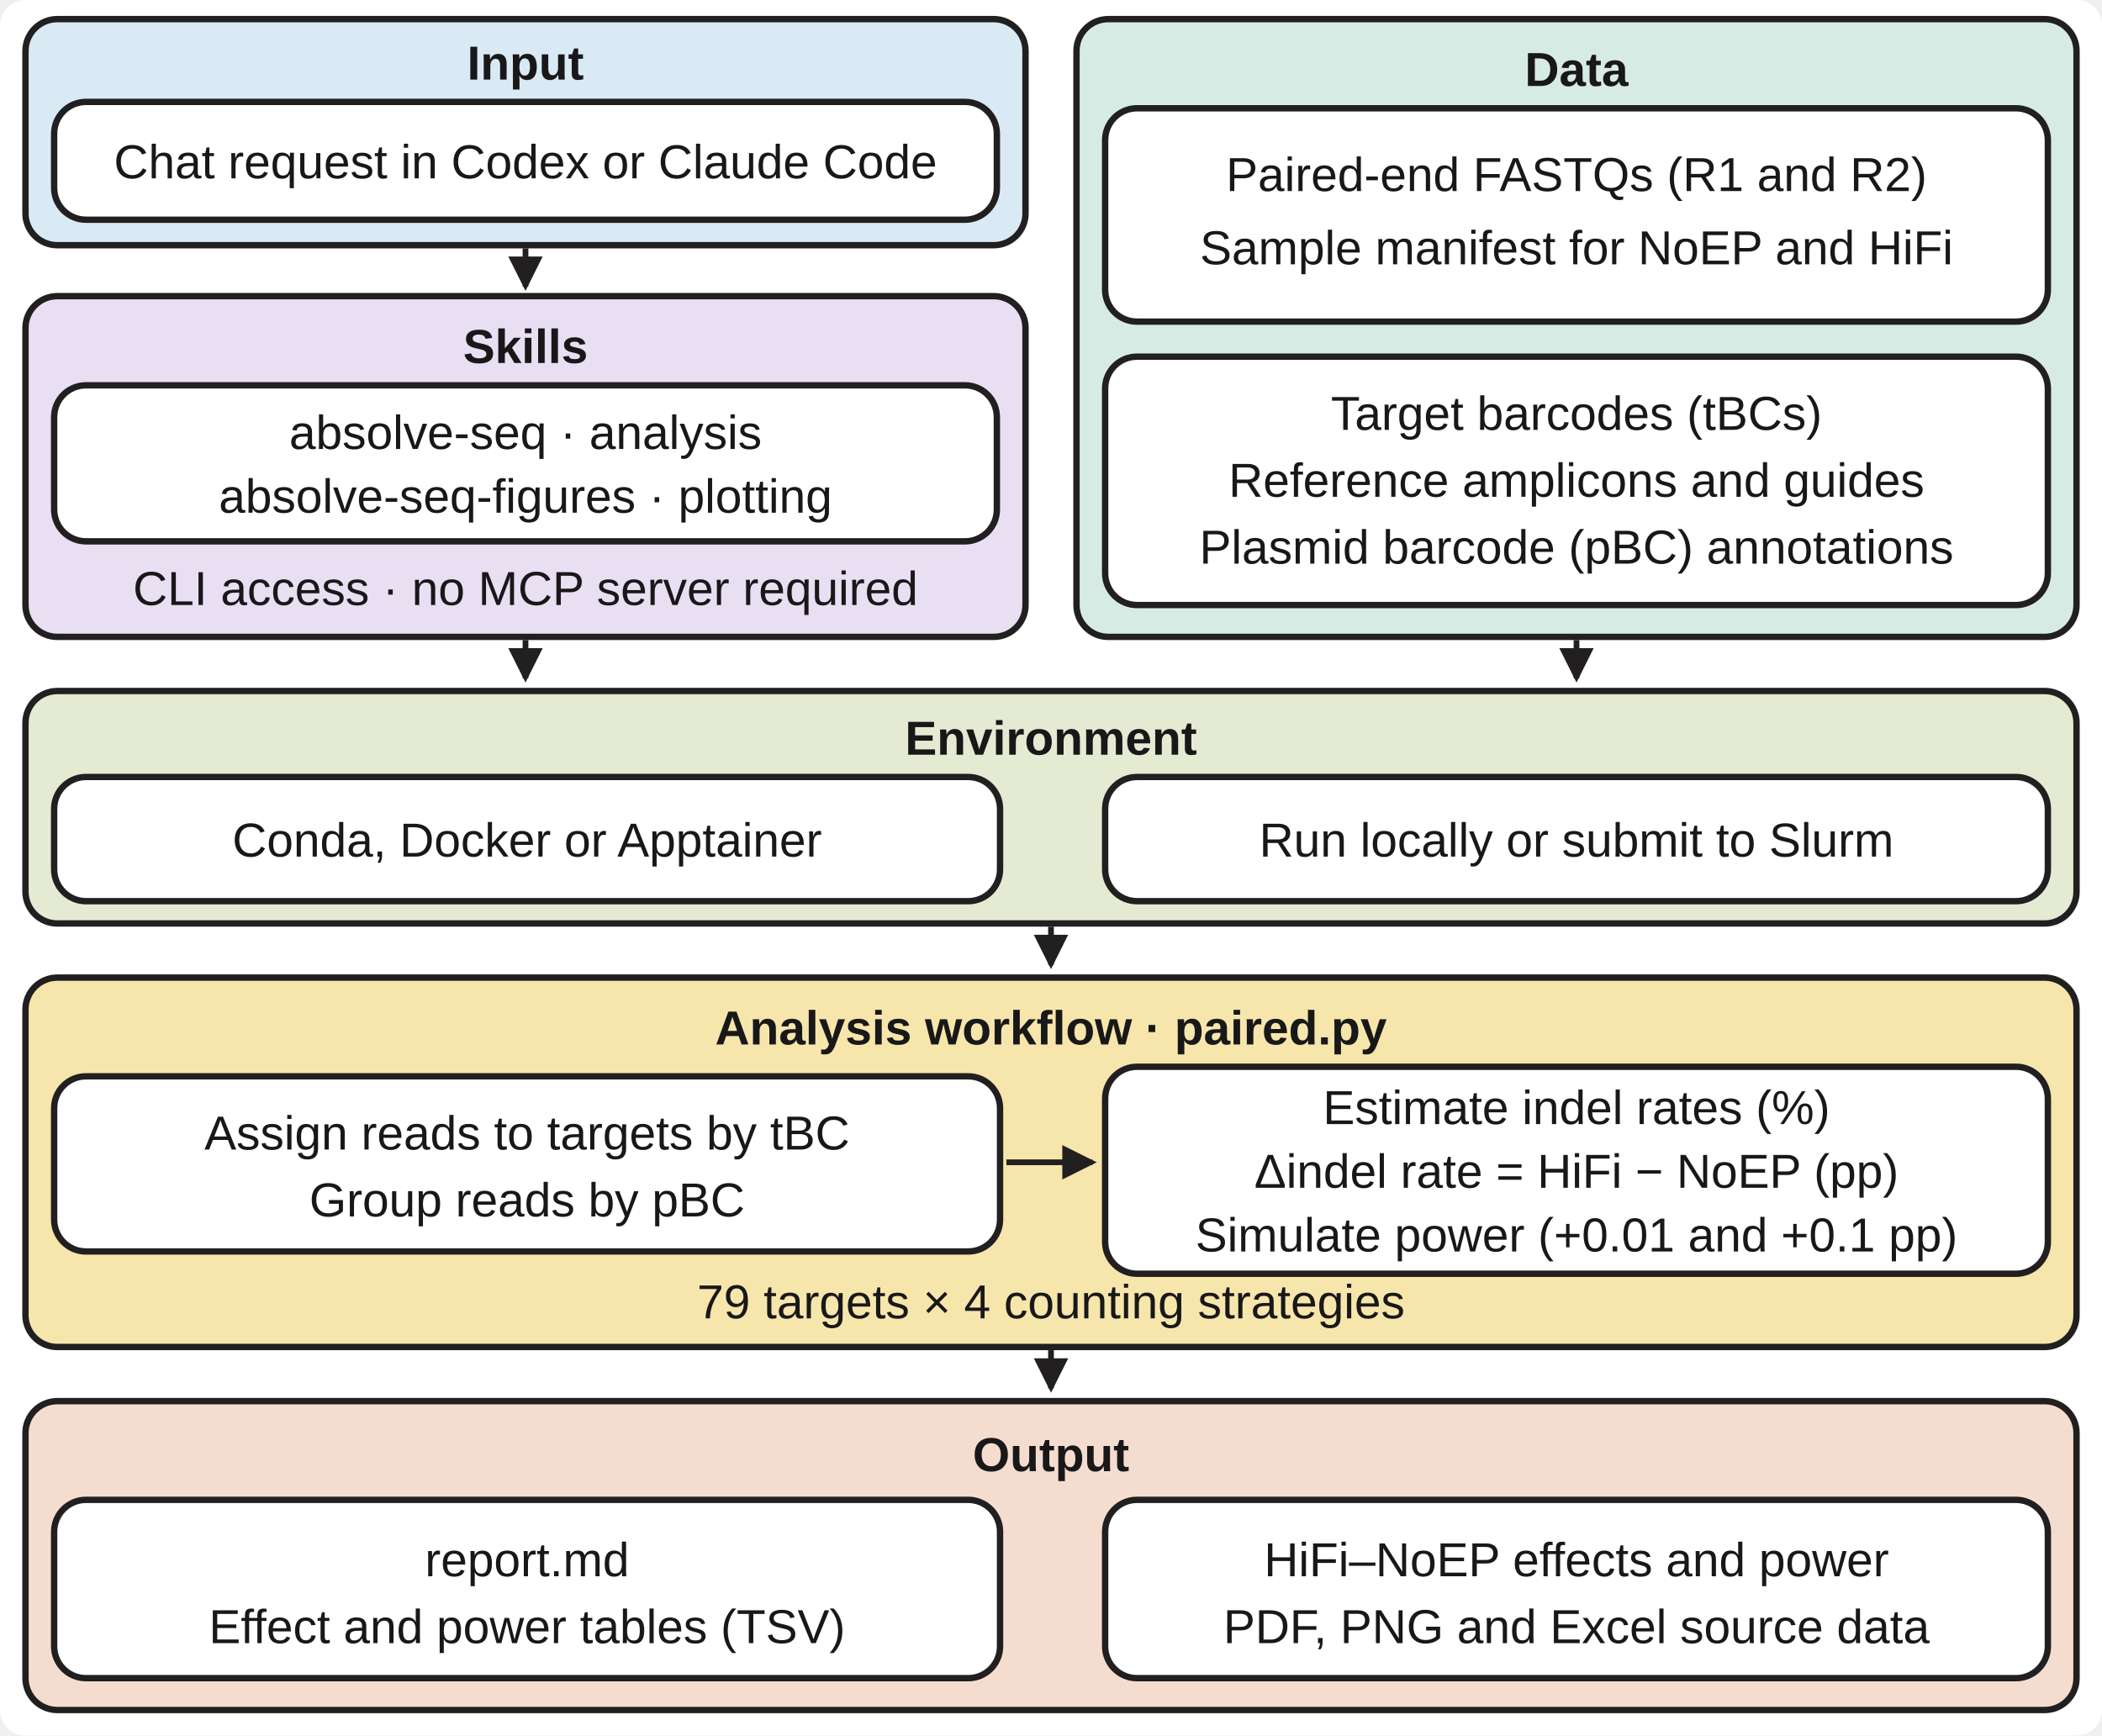
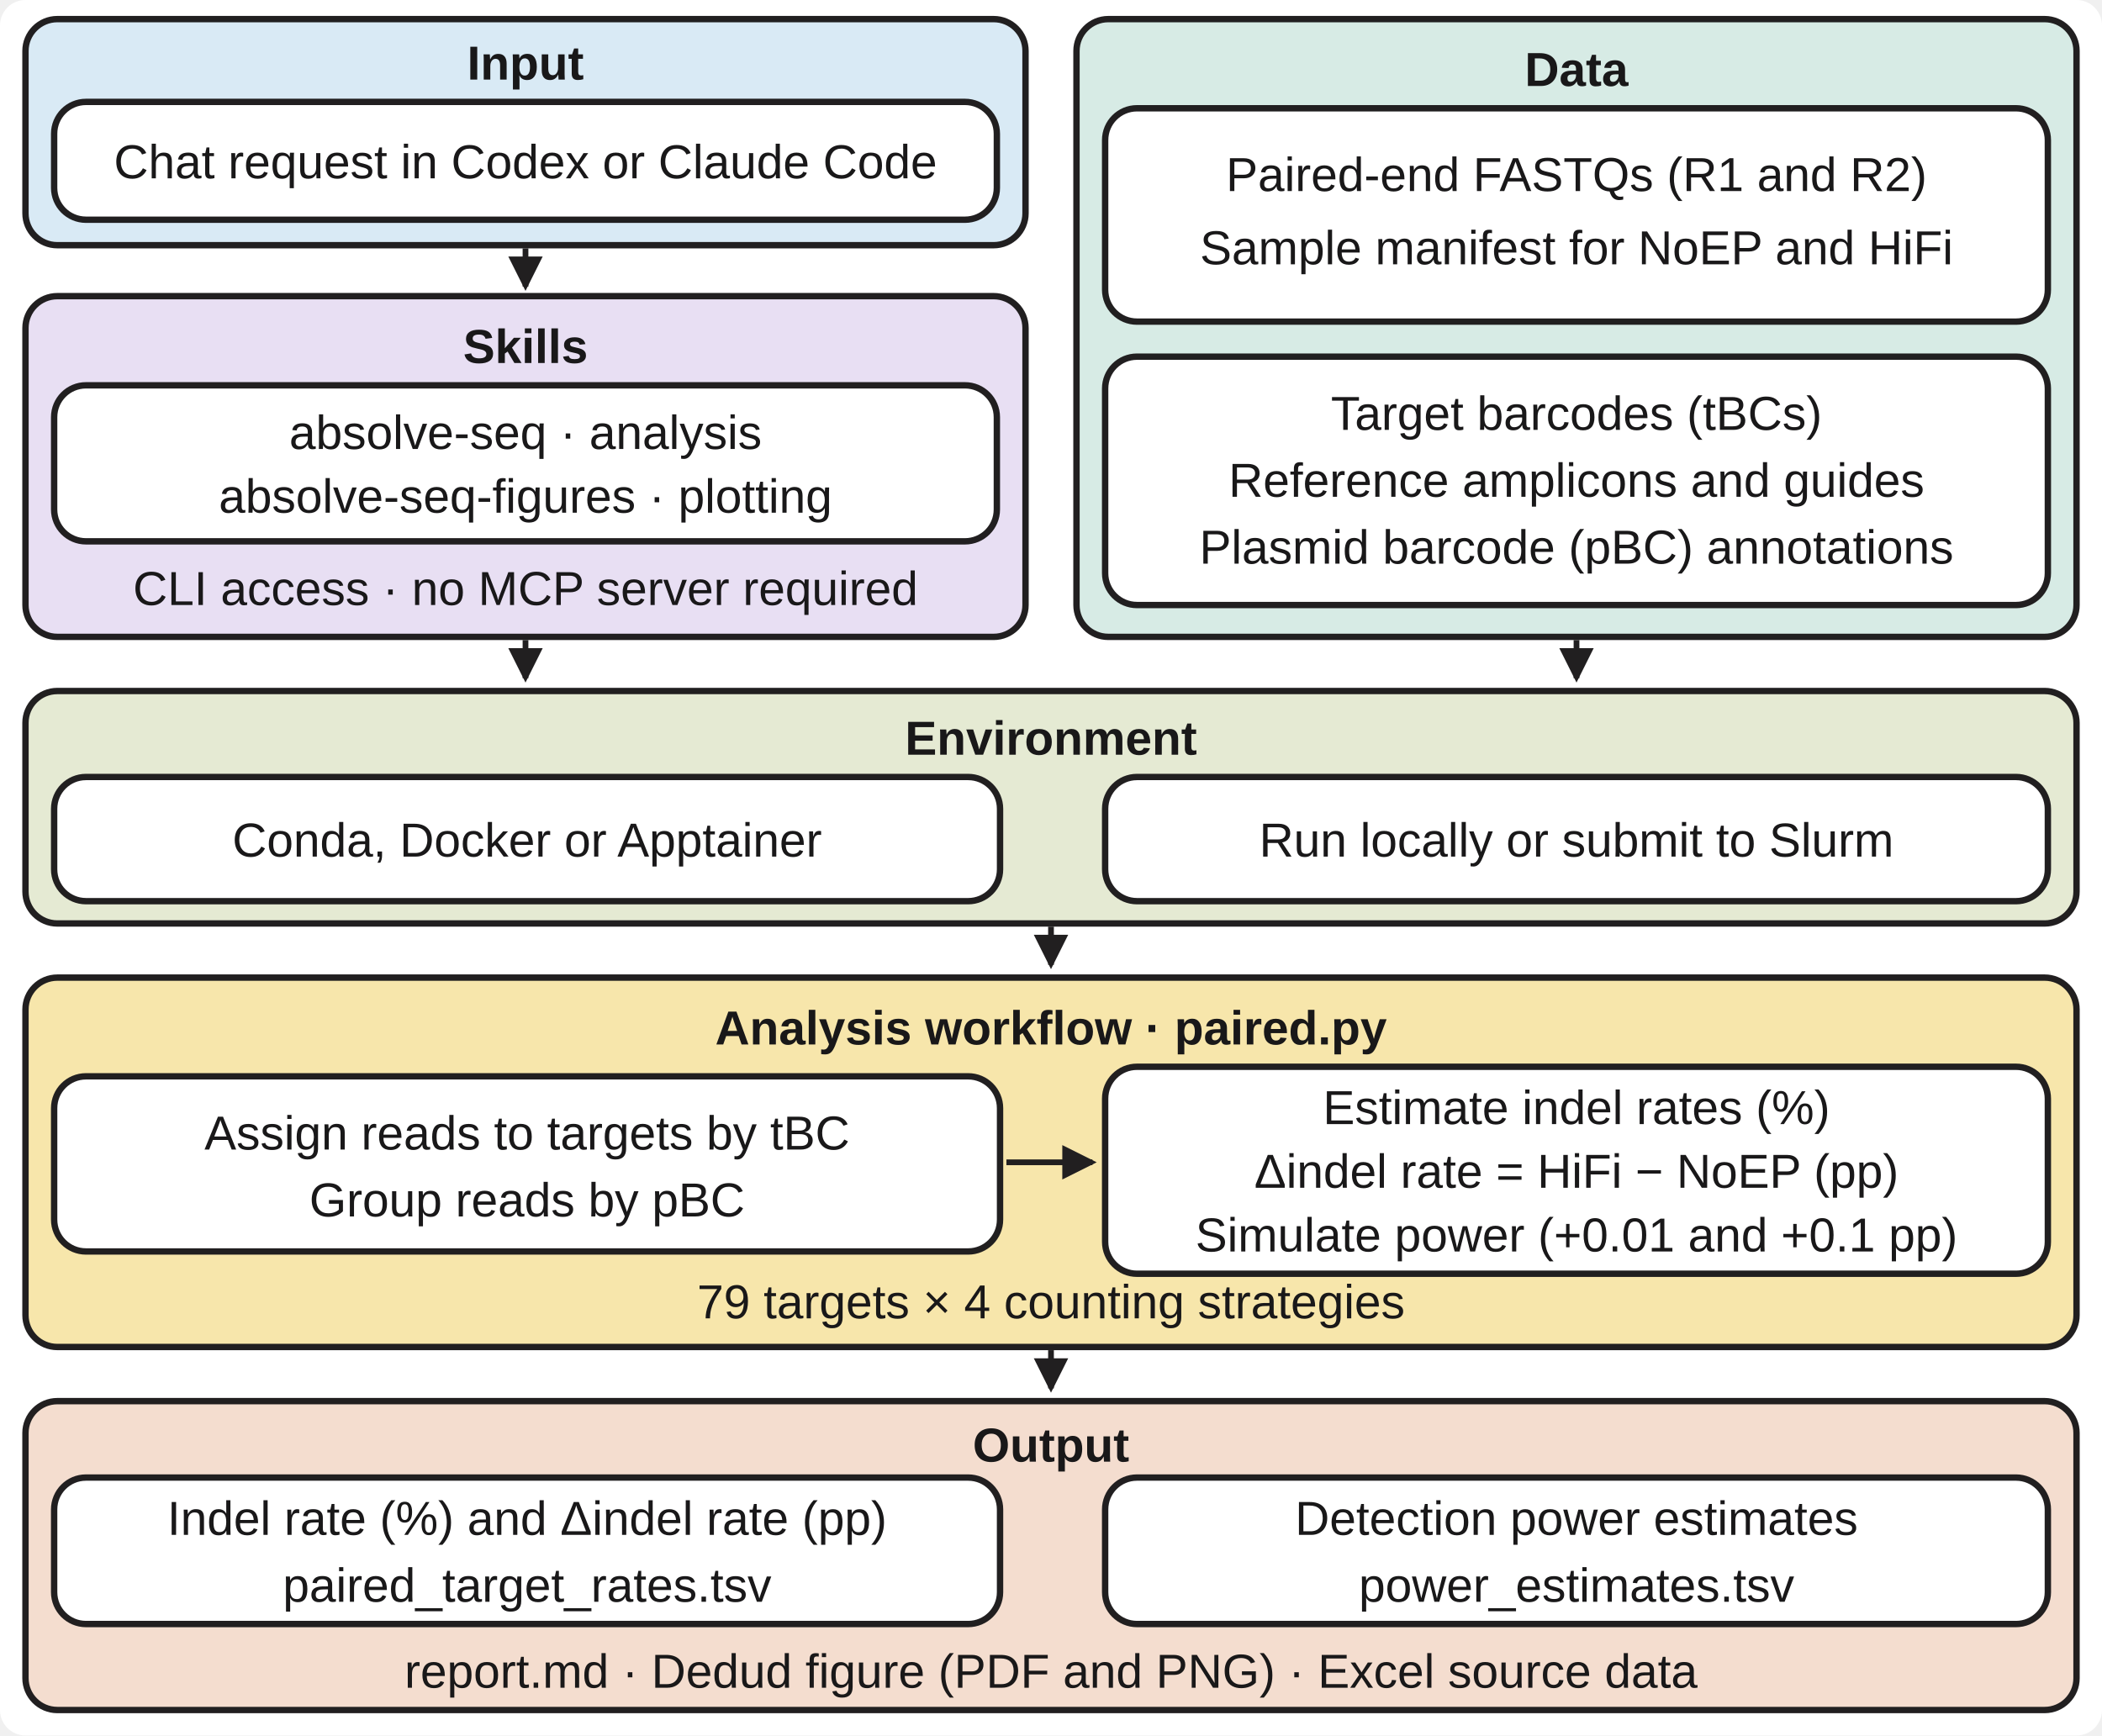
<svg xmlns="http://www.w3.org/2000/svg" width="660" height="545" viewBox="0 0 660 545" role="img" aria-labelledby="title desc">
  <defs>
    <marker id="arrow" viewBox="0 0 8 8" refX="7" refY="4" markerWidth="6" markerHeight="6" orient="auto">
      <path d="M0 0 L8 4 L0 8 Z" fill="#211f20" />
    </marker>
  </defs>
  <style>
    .stage,.box { stroke:#211f20; stroke-width:2; }
    .input { fill:#d9eaf5; }
    .skills { fill:#e8dff3; }
    .data { fill:#d7ebe5; }
    .environment { fill:#e5ead3; }
    .workflow { fill:#f7e6ab; }
    .output { fill:#f4ddcf; }
    .box { fill:white; }
    .flow { fill:none; stroke:#211f20; stroke-width:1.8; marker-end:url(#arrow); }
    text { font:15px Arial,Helvetica,sans-serif; fill:#191819; text-anchor:middle; }
    .label { font-weight:bold; }
    @media (max-width:480px) { text { font-size:17px; } }
  </style>
  <rect width="660" height="545" rx="8" fill="white" />
  <g aria-label="Input">
    <rect class="stage input" x="8" y="6" width="314" height="71" rx="10" />
    <text class="label" x="165" y="25">Input</text>
    <rect class="box" x="17" y="32" width="296" height="37" rx="10" />
    <text x="165" y="56">Chat request in Codex or Claude Code</text>
  </g>
  <path class="flow" d="M165 78 v12" />
  <g aria-label="Skills and tool access">
    <rect class="stage skills" x="8" y="93" width="314" height="107" rx="10" />
    <text class="label" x="165" y="114">Skills</text>
    <rect class="box" x="17" y="121" width="296" height="49" rx="10" />
    <text x="165" y="141">absolve-seq · analysis</text>
    <text x="165" y="161">absolve-seq-figures · plotting</text>
    <text x="165" y="190">CLI access · no MCP server required</text>
  </g>
  <g aria-label="Data">
    <rect class="stage data" x="338" y="6" width="314" height="194" rx="10" />
    <text class="label" x="495" y="27">Data</text>
    <rect class="box" x="347" y="34" width="296" height="67" rx="10" />
    <text x="495" y="60">Paired-end FASTQs (R1 and R2)</text>
    <text x="495" y="83">Sample manifest for NoEP and HiFi</text>
    <rect class="box" x="347" y="112" width="296" height="78" rx="10" />
    <text x="495" y="135">Target barcodes (tBCs)</text>
    <text x="495" y="156">Reference amplicons and guides</text>
    <text x="495" y="177">Plasmid barcode (pBC) annotations</text>
  </g>
  <path class="flow" d="M165 201 v12" />
  <path class="flow" d="M495 201 v12" />
  <g aria-label="Environment">
    <rect class="stage environment" x="8" y="217" width="644" height="73" rx="10" />
    <text class="label" x="330" y="237">Environment</text>
    <rect class="box" x="17" y="244" width="297" height="39" rx="10" />
    <text x="165.5" y="269">Conda, Docker or Apptainer</text>
    <rect class="box" x="347" y="244" width="296" height="39" rx="10" />
    <text x="495" y="269">Run locally or submit to Slurm</text>
  </g>
  <path class="flow" d="M330 291 v12" />
  <g aria-label="Analysis workflow">
    <rect class="stage workflow" x="8" y="307" width="644" height="116" rx="10" />
    <text class="label" x="330" y="328">Analysis workflow · paired.py</text>
    <rect class="box" x="17" y="338" width="297" height="55" rx="10" />
    <text x="165.5" y="361">Assign reads to targets by tBC</text>
    <text x="165.5" y="382">Group reads by pBC</text>
    <path class="flow" d="M316 365 h27" />
    <rect class="box" x="347" y="335" width="296" height="65" rx="10" />
    <text x="495" y="353">Estimate indel rates (%)</text>
    <text x="495" y="373">Δindel rate = HiFi − NoEP (pp)</text>
    <text x="495" y="393">Simulate power (+0.01 and +0.1 pp)</text>
    <text x="330" y="414">79 targets × 4 counting strategies</text>
  </g>
  <path class="flow" d="M330 424 v12" />
  <g aria-label="Output">
    <rect class="stage output" x="8" y="440" width="644" height="97" rx="10" />
-     <text class="label" x="330" y="462">Output</text>
-     <rect class="box" x="17" y="471" width="297" height="56" rx="10" />
-     <text x="165.5" y="495">report.md</text>
-     <text x="165.5" y="516">Effect and power tables (TSV)</text>
-     <rect class="box" x="347" y="471" width="296" height="56" rx="10" />
-     <text x="495" y="495">HiFi–NoEP effects and power</text>
-     <text x="495" y="516">PDF, PNG and Excel source data</text>
+     <text class="label" x="330" y="459">Output</text>
+     <rect class="box" x="17" y="464" width="297" height="46" rx="10" />
+     <text x="165.5" y="482">Indel rate (%) and Δindel rate (pp)</text>
+     <text x="165.5" y="503">paired_target_rates.tsv</text>
+     <rect class="box" x="347" y="464" width="296" height="46" rx="10" />
+     <text x="495" y="482">Detection power estimates</text>
+     <text x="495" y="503">power_estimates.tsv</text>
+     <text x="330" y="530">report.md · Dedud figure (PDF and PNG) · Excel source data</text>
  </g>
</svg>
